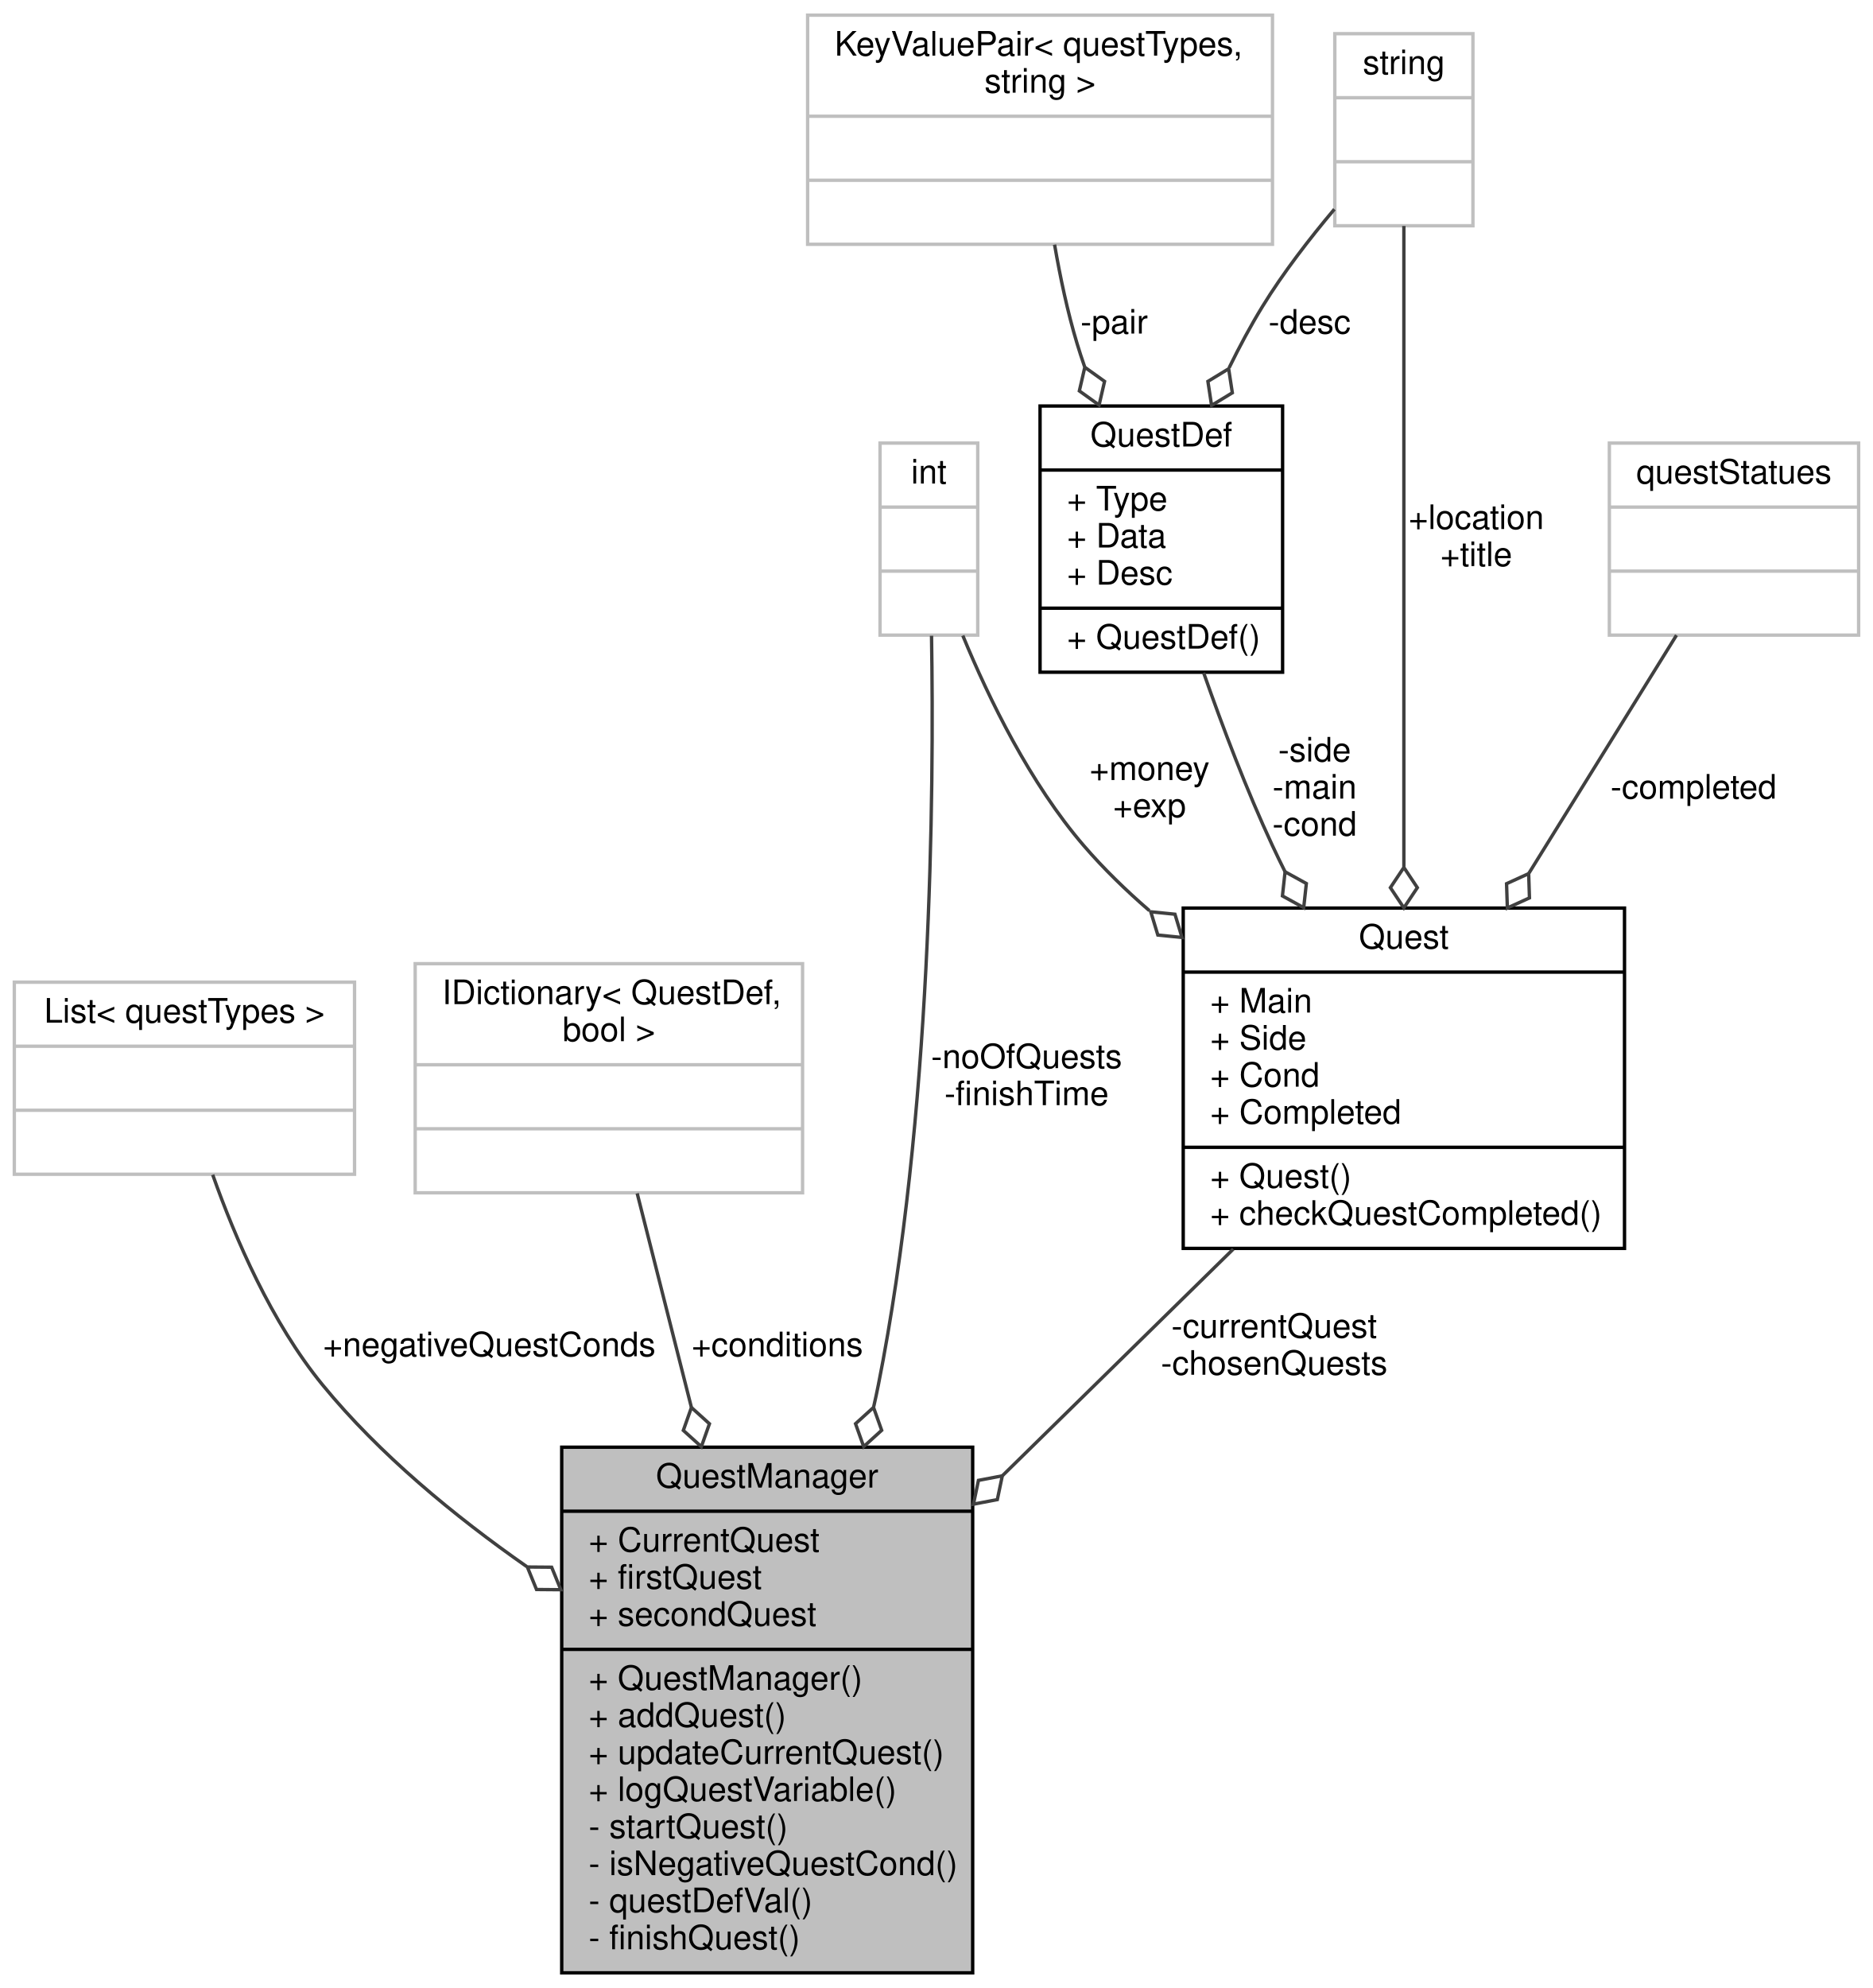
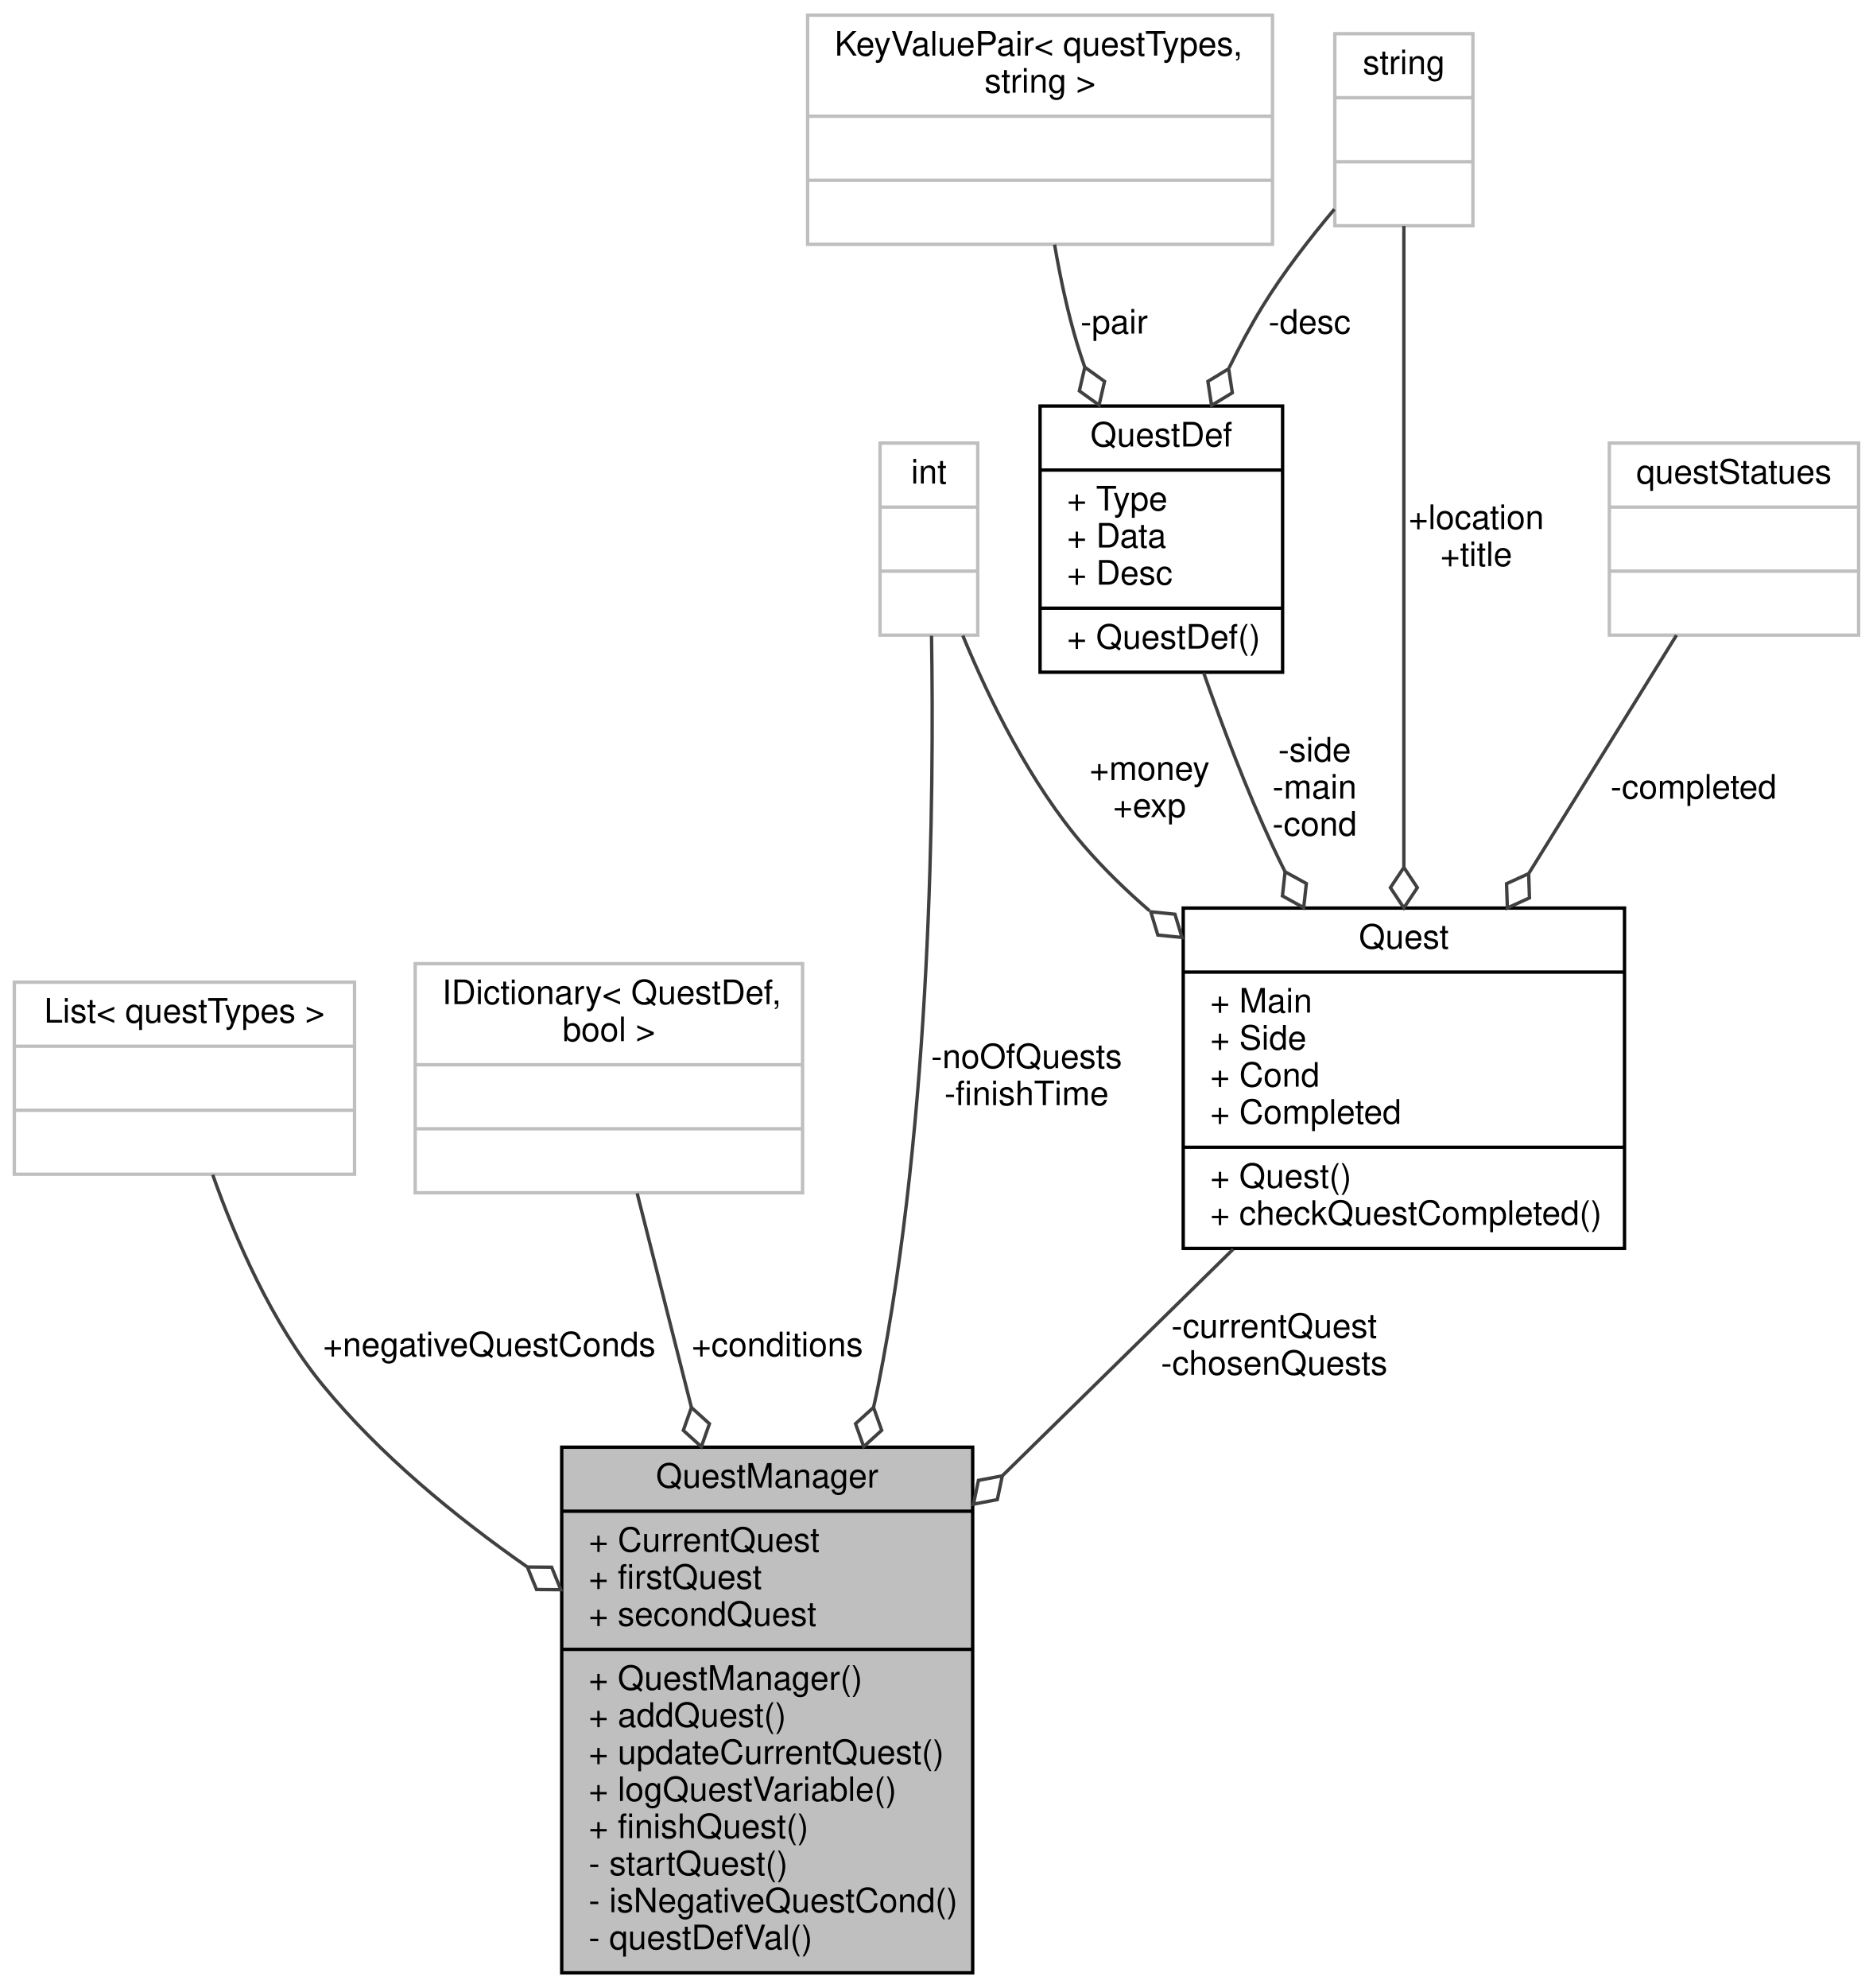
<svg xmlns="http://www.w3.org/2000/svg" xmlns:xlink="http://www.w3.org/1999/xlink" width="556pt" height="590pt" viewBox="0.00 0.00 555.50 590.00">
  <g id="graph0" class="graph" transform="scale(1 1) rotate(0) translate(4 586)">
    <g id="node1" class="node">
      <polygon fill="#bfbfbf" stroke="black" points="162.5,-0.5 162.5,-156.5 284.5,-156.5 284.5,-0.5 162.5,-0.5" />
      <text text-anchor="middle" x="223.5" y="-144.5" font-family="Helvetica,sans-Serif" font-size="10.00">QuestManager</text>
      <polyline fill="none" stroke="black" points="162.5,-137.5 284.5,-137.5 " />
      <text text-anchor="start" x="170.5" y="-125.5" font-family="Helvetica,sans-Serif" font-size="10.00">+ CurrentQuest</text>
      <text text-anchor="start" x="170.5" y="-114.5" font-family="Helvetica,sans-Serif" font-size="10.00">+ firstQuest</text>
      <text text-anchor="start" x="170.5" y="-103.5" font-family="Helvetica,sans-Serif" font-size="10.00">+ secondQuest</text>
      <polyline fill="none" stroke="black" points="162.5,-96.5 284.5,-96.5 " />
      <text text-anchor="start" x="170.5" y="-84.5" font-family="Helvetica,sans-Serif" font-size="10.00">+ QuestManager()</text>
      <text text-anchor="start" x="170.5" y="-73.5" font-family="Helvetica,sans-Serif" font-size="10.00">+ addQuest()</text>
      <text text-anchor="start" x="170.5" y="-62.5" font-family="Helvetica,sans-Serif" font-size="10.00">+ updateCurrentQuest()</text>
      <text text-anchor="start" x="170.5" y="-51.5" font-family="Helvetica,sans-Serif" font-size="10.00">+ logQuestVariable()</text>
-       <text text-anchor="start" x="170.5" y="-40.5" font-family="Helvetica,sans-Serif" font-size="10.00">- startQuest()</text>
-       <text text-anchor="start" x="170.5" y="-29.5" font-family="Helvetica,sans-Serif" font-size="10.00">- isNegativeQuestCond()</text>
-       <text text-anchor="start" x="170.5" y="-18.5" font-family="Helvetica,sans-Serif" font-size="10.00">- questDefVal()</text>
-       <text text-anchor="start" x="170.5" y="-7.5" font-family="Helvetica,sans-Serif" font-size="10.00">- finishQuest()</text>
+       <text text-anchor="start" x="170.5" y="-40.5" font-family="Helvetica,sans-Serif" font-size="10.00">+ finishQuest()</text>
+       <text text-anchor="start" x="170.5" y="-29.5" font-family="Helvetica,sans-Serif" font-size="10.00">- startQuest()</text>
+       <text text-anchor="start" x="170.5" y="-18.5" font-family="Helvetica,sans-Serif" font-size="10.00">- isNegativeQuestCond()</text>
+       <text text-anchor="start" x="170.5" y="-7.5" font-family="Helvetica,sans-Serif" font-size="10.00">- questDefVal()</text>
    </g>
    <g id="node2" class="node">
      <polygon fill="none" stroke="#bfbfbf" points="0,-237.5 0,-294.5 101,-294.5 101,-237.5 0,-237.5" />
      <text text-anchor="middle" x="50.5" y="-282.5" font-family="Helvetica,sans-Serif" font-size="10.00">List&lt; questTypes &gt;</text>
      <polyline fill="none" stroke="#bfbfbf" points="0,-275.5 101,-275.5 " />
      <text text-anchor="middle" x="50.5" y="-263.5" font-family="Helvetica,sans-Serif" font-size="10.00"> </text>
      <polyline fill="none" stroke="#bfbfbf" points="0,-256.5 101,-256.5 " />
      <text text-anchor="middle" x="50.5" y="-244.5" font-family="Helvetica,sans-Serif" font-size="10.00"> </text>
    </g>
    <g id="edge1" class="edge">
      <path fill="none" stroke="#404040" d="M58.891,-237.359C65.594,-218.414 76.382,-193.468 91.5,-175 108.359,-154.405 130.659,-136.047 152.121,-121.064" />
      <polygon fill="none" stroke="#404040" points="152.301,-120.943 155.02,-114.264 162.231,-114.205 159.512,-120.884 152.301,-120.943" />
      <text text-anchor="middle" x="141" y="-183.5" font-family="Helvetica,sans-Serif" font-size="10.00"> +negativeQuestConds</text>
    </g>
    <g id="node3" class="node">
      <polygon fill="none" stroke="#bfbfbf" points="119,-232 119,-300 234,-300 234,-232 119,-232" />
      <text text-anchor="start" x="127" y="-288" font-family="Helvetica,sans-Serif" font-size="10.00">IDictionary&lt; QuestDef,</text>
      <text text-anchor="middle" x="176.5" y="-277" font-family="Helvetica,sans-Serif" font-size="10.00"> bool &gt;</text>
      <polyline fill="none" stroke="#bfbfbf" points="119,-270 234,-270 " />
      <text text-anchor="middle" x="176.5" y="-258" font-family="Helvetica,sans-Serif" font-size="10.00"> </text>
      <polyline fill="none" stroke="#bfbfbf" points="119,-251 234,-251 " />
      <text text-anchor="middle" x="176.5" y="-239" font-family="Helvetica,sans-Serif" font-size="10.00"> </text>
    </g>
    <g id="edge2" class="edge">
      <path fill="none" stroke="#404040" d="M184.903,-231.836C189.422,-213.999 195.233,-191.063 200.968,-168.43" />
      <polygon fill="none" stroke="#404040" points="201.005,-168.284 198.601,-161.485 203.952,-156.651 206.356,-163.45 201.005,-168.284" />
      <text text-anchor="middle" x="226.5" y="-183.5" font-family="Helvetica,sans-Serif" font-size="10.00"> +conditions</text>
    </g>
    <g id="node4" class="node">
      <polygon fill="none" stroke="#bfbfbf" points="257,-397.5 257,-454.5 286,-454.5 286,-397.5 257,-397.5" />
      <text text-anchor="middle" x="271.5" y="-442.5" font-family="Helvetica,sans-Serif" font-size="10.00">int</text>
      <polyline fill="none" stroke="#bfbfbf" points="257,-435.5 286,-435.5 " />
      <text text-anchor="middle" x="271.5" y="-423.5" font-family="Helvetica,sans-Serif" font-size="10.00"> </text>
      <polyline fill="none" stroke="#bfbfbf" points="257,-416.5 286,-416.5 " />
      <text text-anchor="middle" x="271.5" y="-404.5" font-family="Helvetica,sans-Serif" font-size="10.00"> </text>
    </g>
    <g id="edge3" class="edge">
      <path fill="none" stroke="#404040" d="M272.281,-397.313C273.049,-350.868 272.318,-254.534 256.5,-175 256.07,-172.836 255.602,-170.654 255.101,-168.461" />
      <polygon fill="none" stroke="#404040" points="255.063,-168.308 249.722,-163.463 252.141,-156.67 257.481,-161.515 255.063,-168.308" />
      <text text-anchor="middle" x="300.5" y="-269" font-family="Helvetica,sans-Serif" font-size="10.00"> -noOfQuests</text>
      <text text-anchor="middle" x="300.5" y="-258" font-family="Helvetica,sans-Serif" font-size="10.00">-finishTime</text>
    </g>
    <g id="node5" class="node">
      <g id="a_node5">
        <a xlink:href="class_quest.html" target="_top" xlink:title="A class to store a whole quest, being a sequence of 3 QuestDefs Also stores a name of the quest...">
          <polygon fill="none" stroke="black" points="347,-215.5 347,-316.5 478,-316.5 478,-215.5 347,-215.5" />
          <text text-anchor="middle" x="412.5" y="-304.5" font-family="Helvetica,sans-Serif" font-size="10.00">Quest</text>
          <polyline fill="none" stroke="black" points="347,-297.5 478,-297.5 " />
          <text text-anchor="start" x="355" y="-285.5" font-family="Helvetica,sans-Serif" font-size="10.00">+ Main</text>
          <text text-anchor="start" x="355" y="-274.5" font-family="Helvetica,sans-Serif" font-size="10.00">+ Side</text>
          <text text-anchor="start" x="355" y="-263.5" font-family="Helvetica,sans-Serif" font-size="10.00">+ Cond</text>
          <text text-anchor="start" x="355" y="-252.5" font-family="Helvetica,sans-Serif" font-size="10.00">+ Completed</text>
          <polyline fill="none" stroke="black" points="347,-245.5 478,-245.5 " />
          <text text-anchor="start" x="355" y="-233.5" font-family="Helvetica,sans-Serif" font-size="10.00">+ Quest()</text>
          <text text-anchor="start" x="355" y="-222.5" font-family="Helvetica,sans-Serif" font-size="10.00">+ checkQuestCompleted()</text>
        </a>
      </g>
    </g>
    <g id="edge10" class="edge">
      <path fill="none" stroke="#404040" d="M281.568,-397.367C289.389,-378.426 301.582,-353.481 317.5,-335 323.324,-328.238 329.953,-321.792 336.937,-315.752" />
      <polygon fill="none" stroke="#404040" points="337.369,-315.397 339.464,-308.497 346.639,-307.777 344.544,-314.677 337.369,-315.397" />
      <text text-anchor="middle" x="337" y="-354.5" font-family="Helvetica,sans-Serif" font-size="10.00"> +money</text>
      <text text-anchor="middle" x="337" y="-343.5" font-family="Helvetica,sans-Serif" font-size="10.00">+exp</text>
    </g>
    <g id="edge4" class="edge">
      <path fill="none" stroke="#404040" d="M361.851,-215.289C340.812,-194.639 316.046,-170.332 293.326,-148.033" />
      <polygon fill="none" stroke="#404040" points="293.295,-148.002 286.211,-146.654 284.73,-139.596 291.814,-140.944 293.295,-148.002" />
      <text text-anchor="middle" x="374" y="-189" font-family="Helvetica,sans-Serif" font-size="10.00"> -currentQuest</text>
      <text text-anchor="middle" x="374" y="-178" font-family="Helvetica,sans-Serif" font-size="10.00">-chosenQuests</text>
    </g>
    <g id="node6" class="node">
      <g id="a_node6">
        <a xlink:href="class_quest_def.html" target="_top" xlink:title="Class defining one quest condition (part of a sequence of 3 in Quest) ">
          <polygon fill="none" stroke="black" points="304.5,-386.5 304.5,-465.5 376.5,-465.5 376.5,-386.5 304.5,-386.5" />
          <text text-anchor="middle" x="340.5" y="-453.5" font-family="Helvetica,sans-Serif" font-size="10.00">QuestDef</text>
          <polyline fill="none" stroke="black" points="304.5,-446.5 376.5,-446.5 " />
          <text text-anchor="start" x="312.5" y="-434.5" font-family="Helvetica,sans-Serif" font-size="10.00">+ Type</text>
          <text text-anchor="start" x="312.5" y="-423.5" font-family="Helvetica,sans-Serif" font-size="10.00">+ Data</text>
          <text text-anchor="start" x="312.5" y="-412.5" font-family="Helvetica,sans-Serif" font-size="10.00">+ Desc</text>
          <polyline fill="none" stroke="black" points="304.5,-405.5 376.5,-405.5 " />
          <text text-anchor="start" x="312.5" y="-393.5" font-family="Helvetica,sans-Serif" font-size="10.00">+ QuestDef()</text>
        </a>
      </g>
    </g>
    <g id="edge5" class="edge">
      <path fill="none" stroke="#404040" d="M353.067,-386.319C358.718,-370.199 365.838,-351.442 373.5,-335 374.688,-332.45 375.939,-329.868 377.234,-327.277" />
      <polygon fill="none" stroke="#404040" points="377.236,-327.274 376.45,-320.106 382.765,-316.624 383.55,-323.792 377.236,-327.274" />
      <text text-anchor="middle" x="386" y="-360" font-family="Helvetica,sans-Serif" font-size="10.00"> -side</text>
      <text text-anchor="middle" x="386" y="-349" font-family="Helvetica,sans-Serif" font-size="10.00">-main</text>
      <text text-anchor="middle" x="386" y="-338" font-family="Helvetica,sans-Serif" font-size="10.00">-cond</text>
    </g>
    <g id="node7" class="node">
      <polygon fill="none" stroke="#bfbfbf" points="235.5,-513.5 235.5,-581.5 373.5,-581.5 373.5,-513.5 235.5,-513.5" />
      <text text-anchor="start" x="243.5" y="-569.5" font-family="Helvetica,sans-Serif" font-size="10.00">KeyValuePair&lt; questTypes,</text>
      <text text-anchor="middle" x="304.5" y="-558.5" font-family="Helvetica,sans-Serif" font-size="10.00"> string &gt;</text>
      <polyline fill="none" stroke="#bfbfbf" points="235.5,-551.5 373.5,-551.5 " />
      <text text-anchor="middle" x="304.5" y="-539.5" font-family="Helvetica,sans-Serif" font-size="10.00"> </text>
      <polyline fill="none" stroke="#bfbfbf" points="235.5,-532.5 373.5,-532.5 " />
      <text text-anchor="middle" x="304.5" y="-520.5" font-family="Helvetica,sans-Serif" font-size="10.00"> </text>
    </g>
    <g id="edge6" class="edge">
      <path fill="none" stroke="#404040" d="M308.811,-513.392C310.466,-503.799 312.661,-493.385 315.5,-484 316.181,-481.75 316.926,-479.472 317.72,-477.185" />
      <polygon fill="none" stroke="#404040" points="317.787,-477.009 316.164,-469.983 322.025,-465.783 323.648,-472.809 317.787,-477.009" />
      <text text-anchor="middle" x="326.5" y="-487" font-family="Helvetica,sans-Serif" font-size="10.00"> -pair</text>
    </g>
    <g id="node8" class="node">
      <polygon fill="none" stroke="#bfbfbf" points="392,-519 392,-576 433,-576 433,-519 392,-519" />
      <text text-anchor="middle" x="412.5" y="-564" font-family="Helvetica,sans-Serif" font-size="10.00">string</text>
      <polyline fill="none" stroke="#bfbfbf" points="392,-557 433,-557 " />
      <text text-anchor="middle" x="412.5" y="-545" font-family="Helvetica,sans-Serif" font-size="10.00"> </text>
      <polyline fill="none" stroke="#bfbfbf" points="392,-538 433,-538 " />
      <text text-anchor="middle" x="412.5" y="-526" font-family="Helvetica,sans-Serif" font-size="10.00"> </text>
    </g>
    <g id="edge8" class="edge">
      <path fill="none" stroke="#404040" d="M412.5,-518.936C412.5,-475.027 412.5,-388.113 412.5,-328.778" />
      <polygon fill="none" stroke="#404040" points="412.5,-328.561 408.5,-322.561 412.5,-316.561 416.5,-322.561 412.5,-328.561" />
      <text text-anchor="middle" x="434" y="-429" font-family="Helvetica,sans-Serif" font-size="10.00"> +location</text>
      <text text-anchor="middle" x="434" y="-418" font-family="Helvetica,sans-Serif" font-size="10.00">+title</text>
    </g>
    <g id="edge7" class="edge">
      <path fill="none" stroke="#404040" d="M391.865,-523.905C384.566,-515.248 376.649,-505.034 370.5,-495 367.002,-489.293 363.69,-483.106 360.632,-476.869" />
      <polygon fill="none" stroke="#404040" points="360.487,-476.557 354.327,-472.809 355.417,-465.681 361.578,-469.429 360.487,-476.557" />
      <text text-anchor="middle" x="384.5" y="-487" font-family="Helvetica,sans-Serif" font-size="10.00"> -desc</text>
    </g>
    <g id="node9" class="node">
      <polygon fill="none" stroke="#bfbfbf" points="473.5,-397.5 473.5,-454.5 547.5,-454.5 547.5,-397.5 473.5,-397.5" />
      <text text-anchor="middle" x="510.5" y="-442.5" font-family="Helvetica,sans-Serif" font-size="10.00">questStatues</text>
      <polyline fill="none" stroke="#bfbfbf" points="473.5,-435.5 547.5,-435.5 " />
      <text text-anchor="middle" x="510.5" y="-423.5" font-family="Helvetica,sans-Serif" font-size="10.00"> </text>
      <polyline fill="none" stroke="#bfbfbf" points="473.5,-416.5 547.5,-416.5 " />
      <text text-anchor="middle" x="510.5" y="-404.5" font-family="Helvetica,sans-Serif" font-size="10.00"> </text>
    </g>
    <g id="edge9" class="edge">
      <path fill="none" stroke="#404040" d="M493.43,-397.479C481.338,-377.983 464.651,-351.08 449.569,-326.765" />
      <polygon fill="none" stroke="#404040" points="449.547,-326.729 442.986,-323.739 443.222,-316.532 449.784,-319.522 449.547,-326.729" />
      <text text-anchor="middle" x="498.5" y="-349" font-family="Helvetica,sans-Serif" font-size="10.00"> -completed</text>
    </g>
  </g>
</svg>
